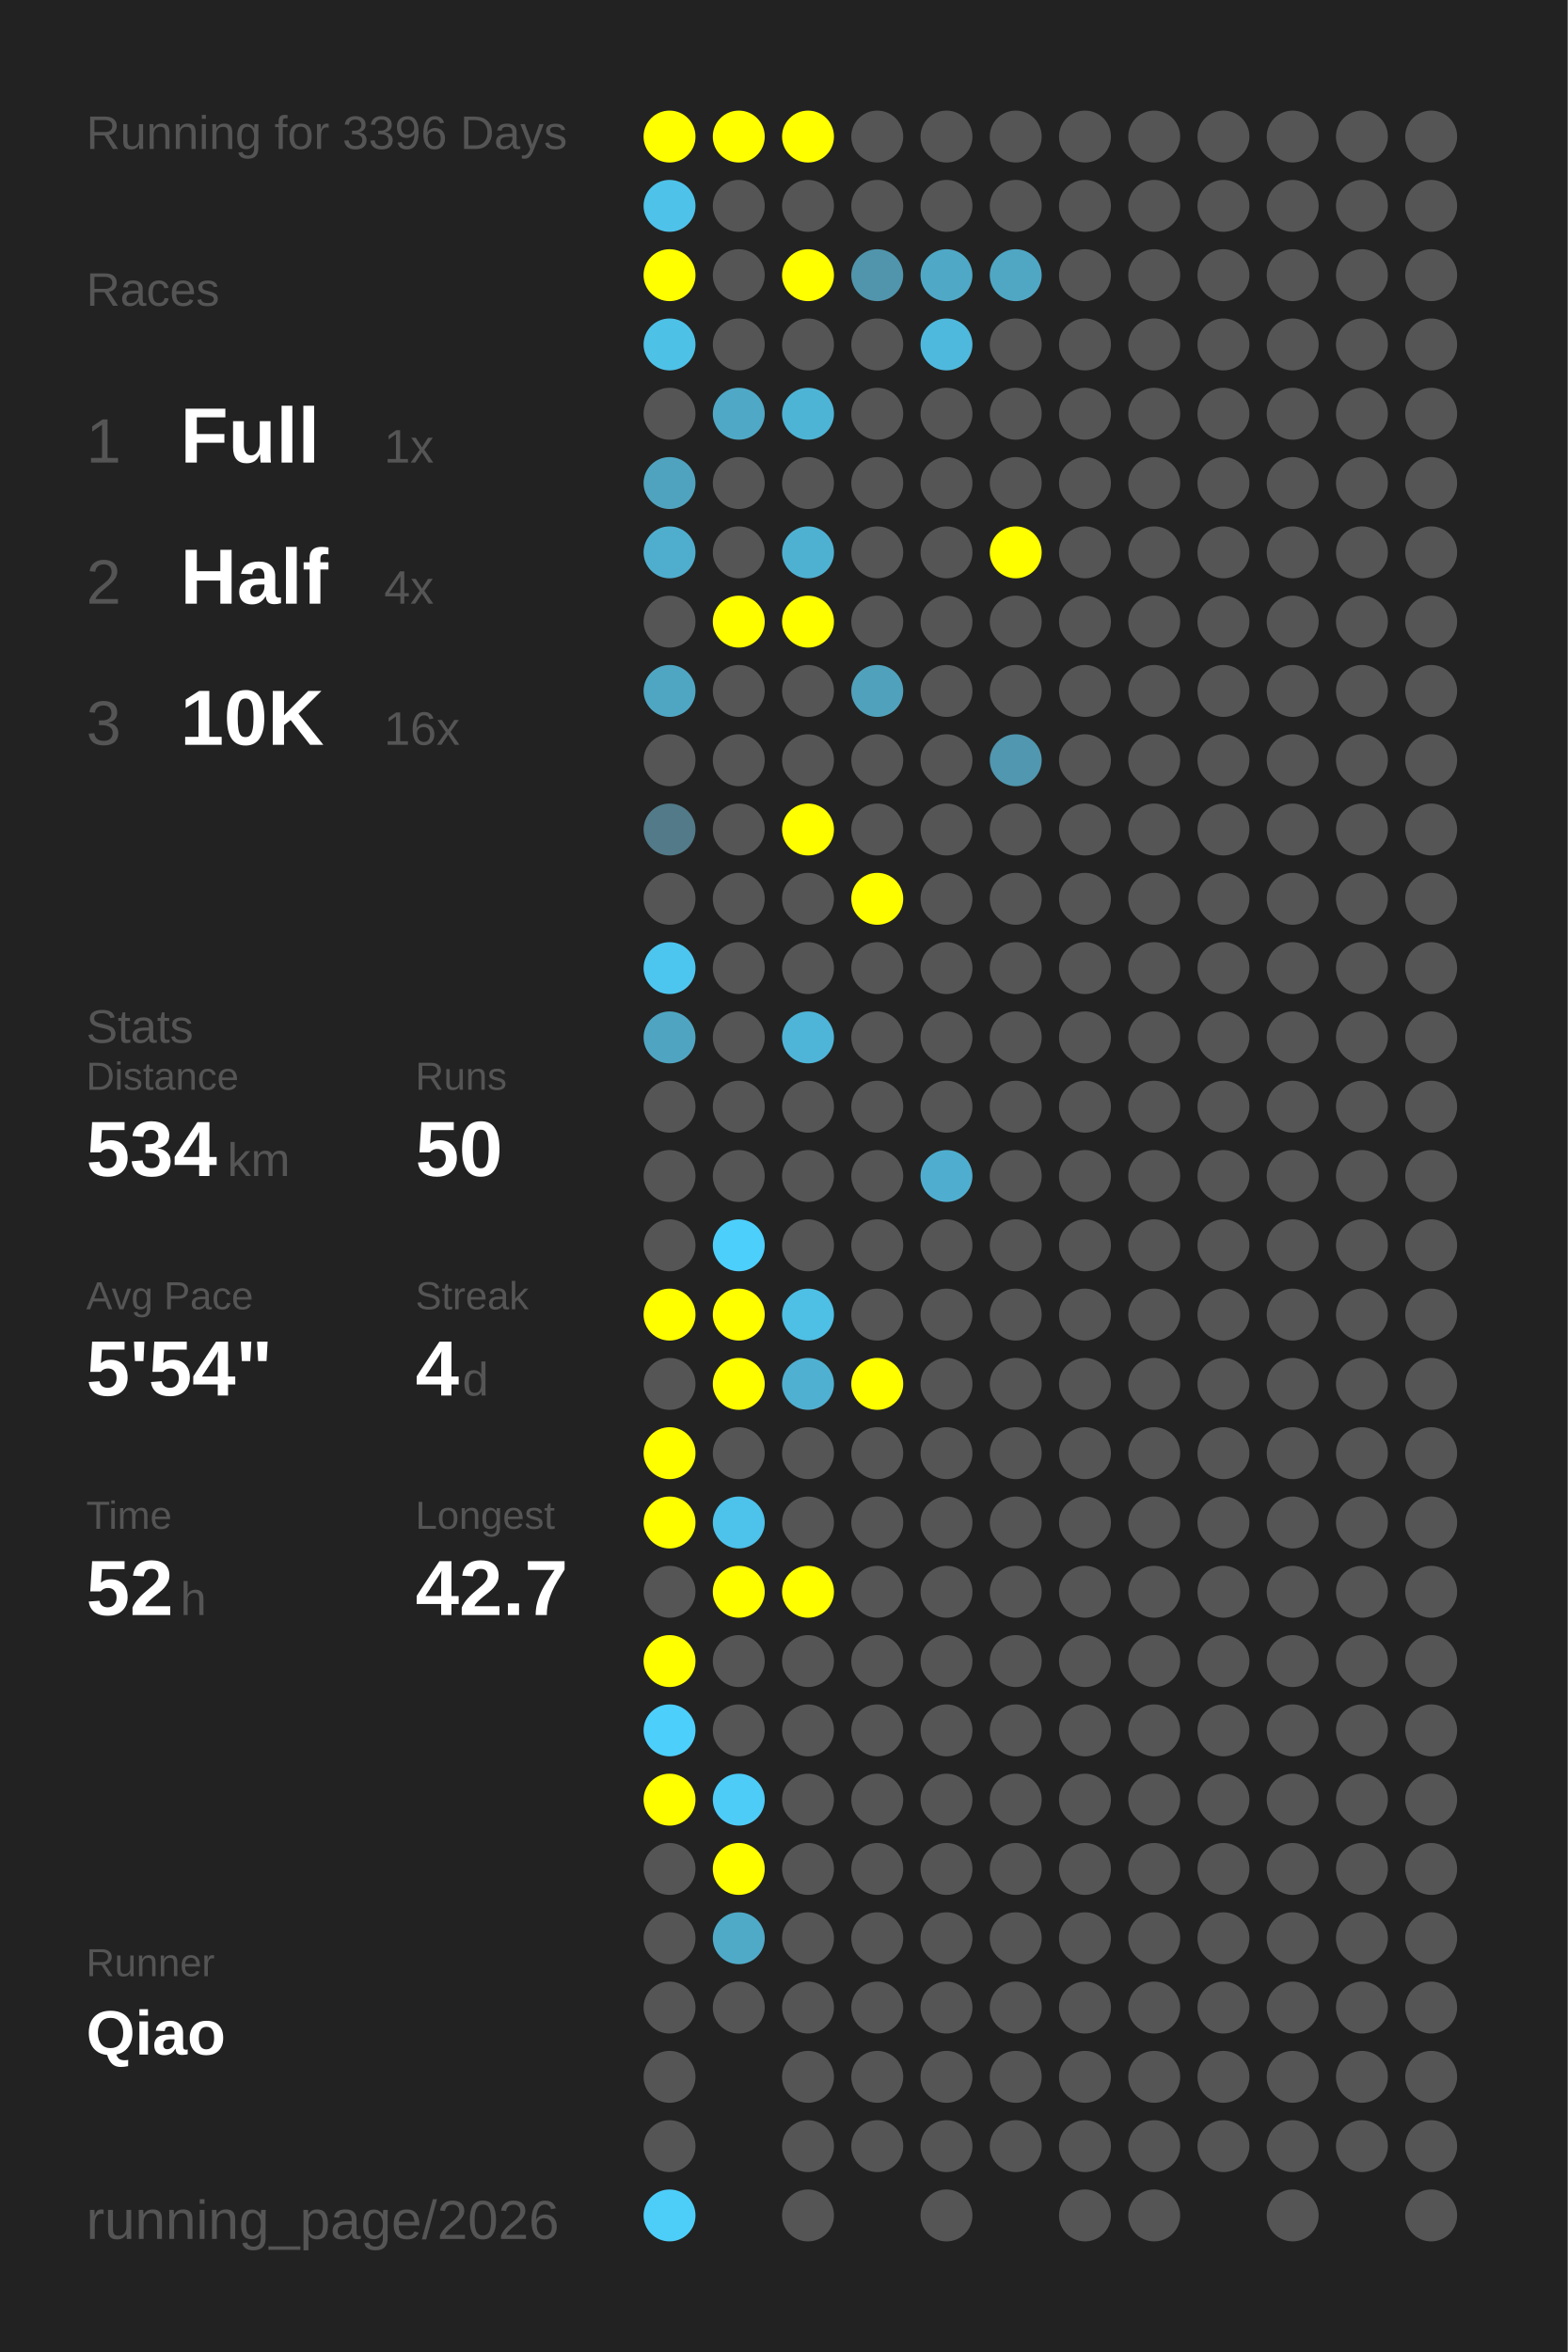
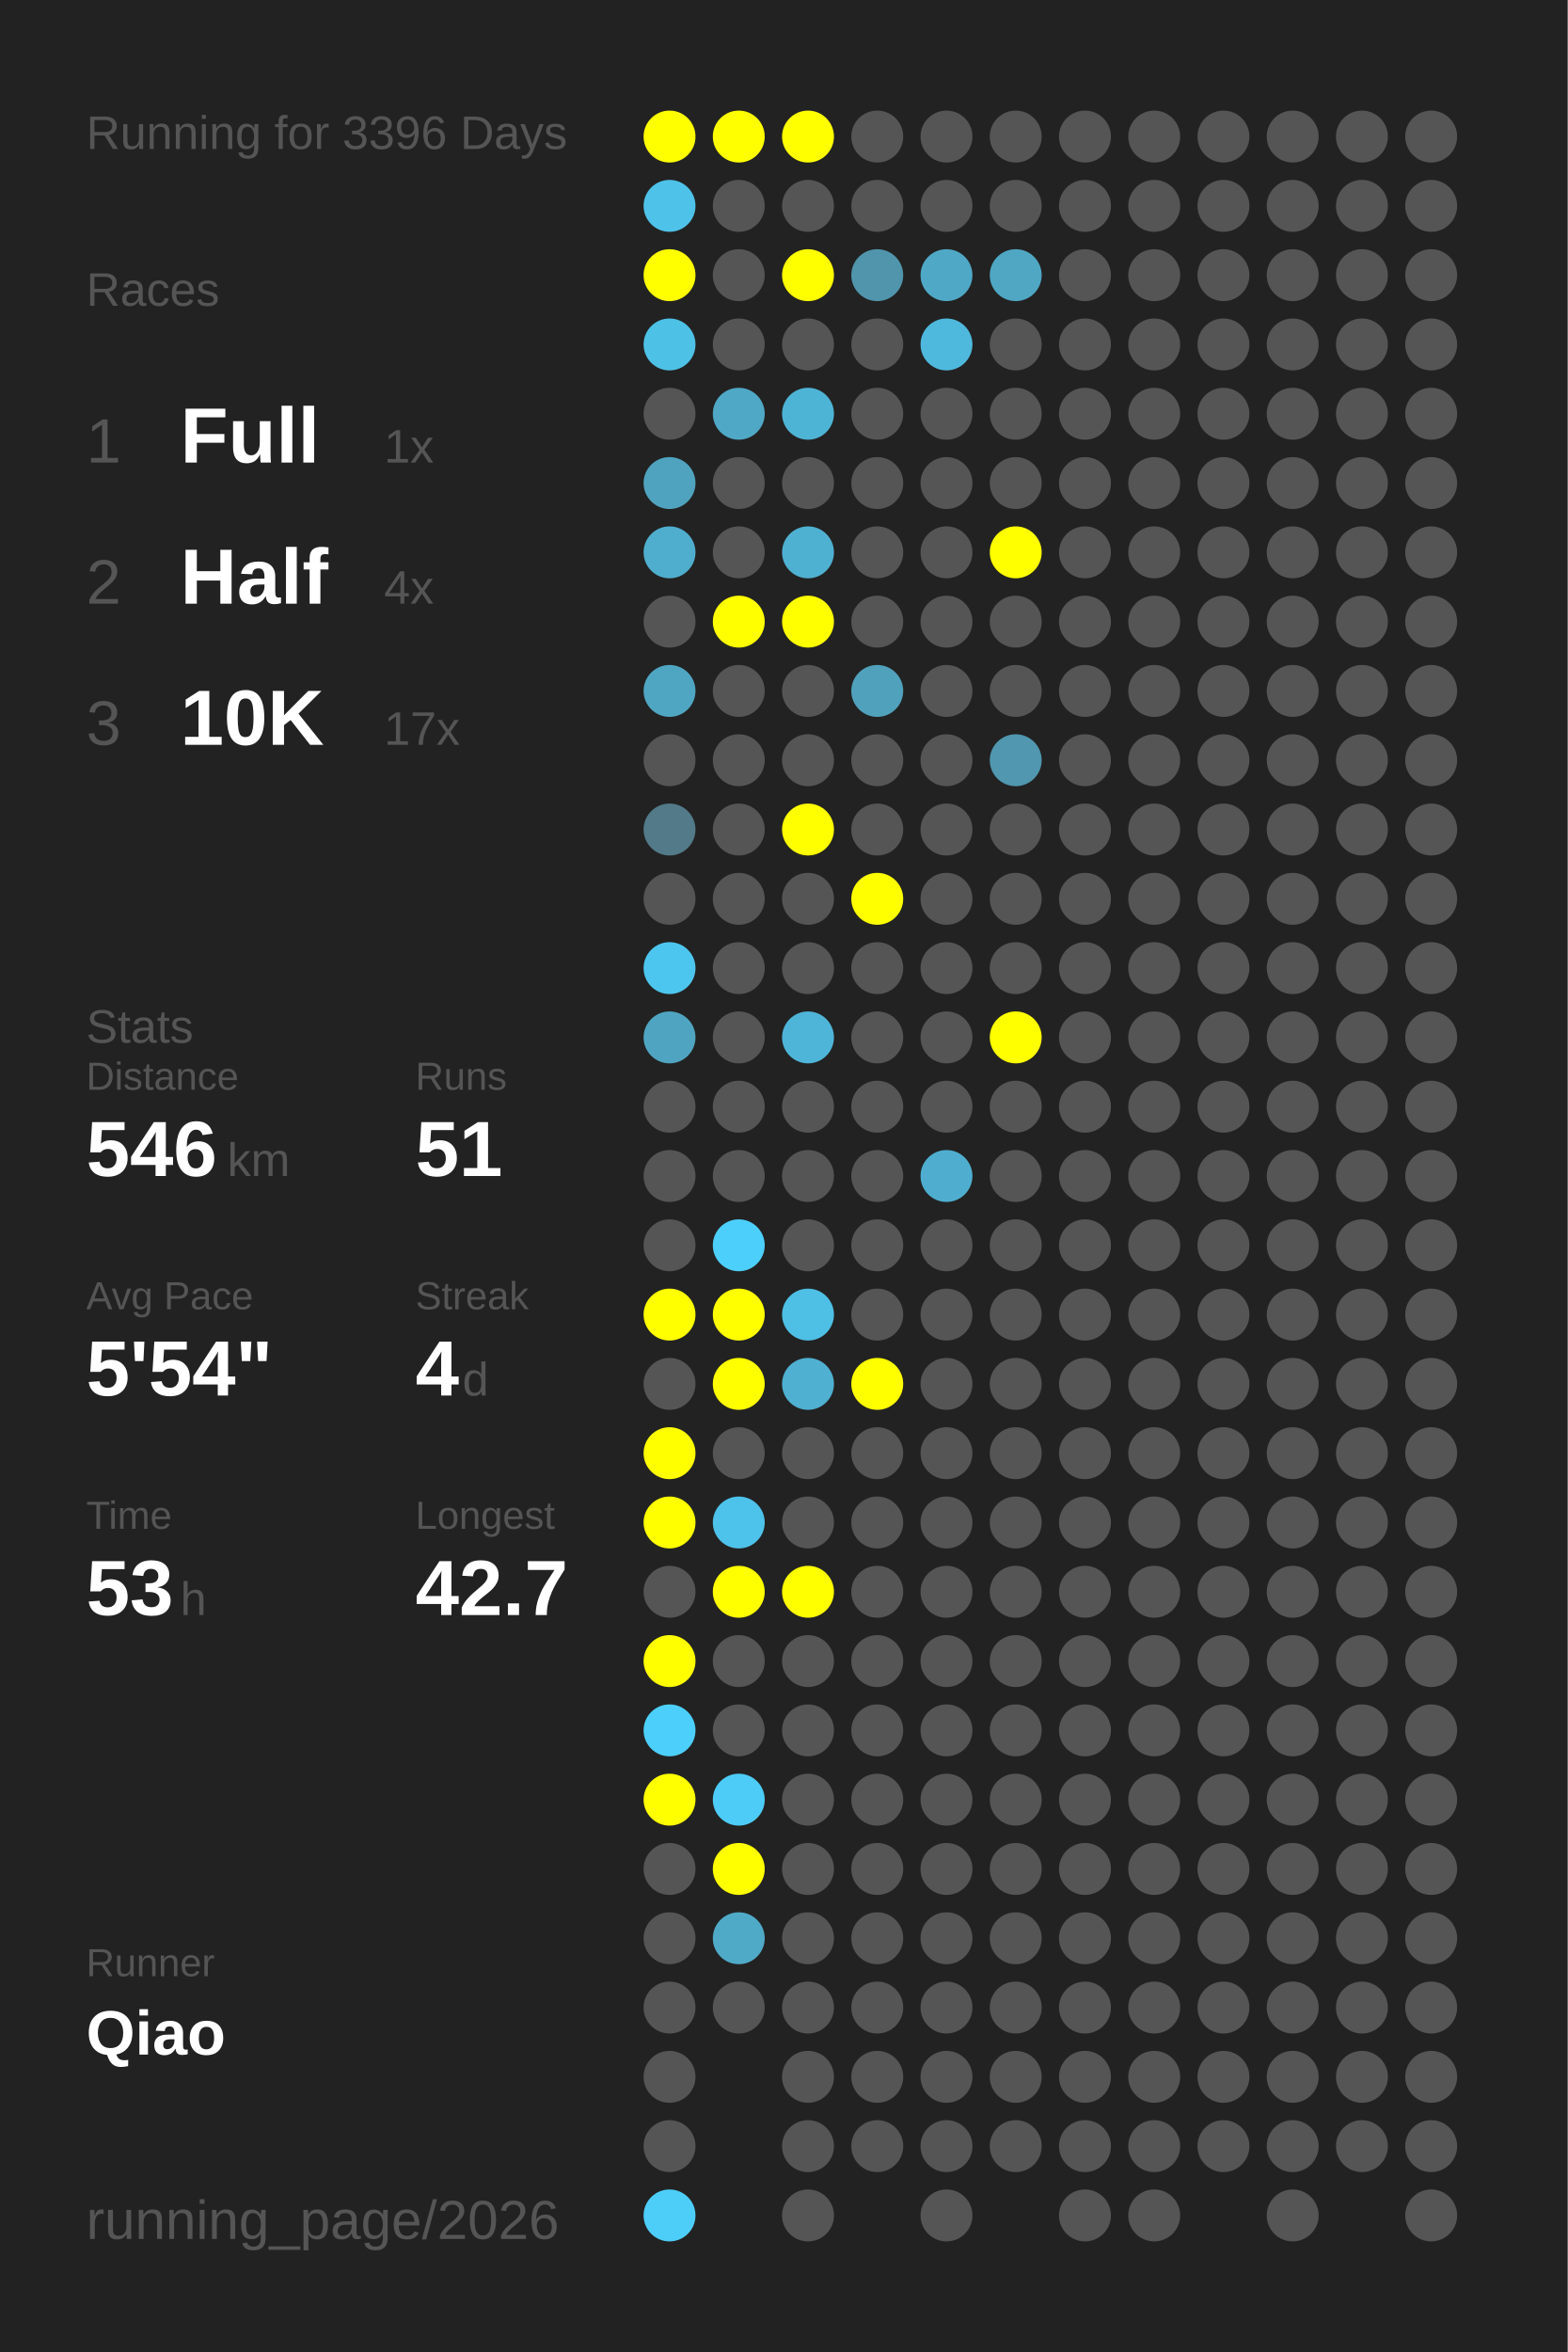
<svg xmlns="http://www.w3.org/2000/svg" baseProfile="full" height="300mm" version="1.1" viewBox="0,0,200,300" width="200mm">
  <defs />
  <rect fill="#222222" height="300" width="200" x="0" y="0" />
  <text fill="#555555" style="font-size:6px; font-family:Arial;" x="11" y="19">Running for 3396 Days</text>
  <text fill="#555555" style="font-size:6px; font-family:Arial;" x="11" y="39">Races</text>
  <text fill="#555555" style="font-size:8px; font-family:Arial;" x="11" y="59">1</text>
  <text fill="#FFFFFF" style="font-size:10px; font-family:Arial; font-weight:bold;" x="23" y="59">Full</text>
  <text fill="#555555" style="font-size:6px; font-family:Arial;" x="49" y="59">1x</text>
  <text fill="#555555" style="font-size:8px; font-family:Arial;" x="11" y="77">2</text>
  <text fill="#FFFFFF" style="font-size:10px; font-family:Arial; font-weight:bold;" x="23" y="77">Half</text>
  <text fill="#555555" style="font-size:6px; font-family:Arial;" x="49" y="77">4x</text>
  <text fill="#555555" style="font-size:8px; font-family:Arial;" x="11" y="95">3</text>
  <text fill="#FFFFFF" style="font-size:10px; font-family:Arial; font-weight:bold;" x="23" y="95">10K</text>
-   <text fill="#555555" style="font-size:6px; font-family:Arial;" x="49" y="95">16x</text>
+   <text fill="#555555" style="font-size:6px; font-family:Arial;" x="49" y="95">17x</text>
  <text fill="#555555" style="font-size:6px; font-family:Arial;" x="11" y="133">Stats</text>
  <text fill="#555555" style="font-size:5px; font-family:Arial;" x="11" y="139">Distance</text>
-   <text fill="#FFFFFF" style="font-size:10px; font-family:Arial; font-weight:bold;" x="11" y="150">534</text>
+   <text fill="#FFFFFF" style="font-size:10px; font-family:Arial; font-weight:bold;" x="11" y="150">546</text>
  <text fill="#555555" style="font-size:6px; font-family:Arial;" x="29" y="150">km</text>
  <text fill="#555555" style="font-size:5px; font-family:Arial;" x="53" y="139">Runs</text>
-   <text fill="#FFFFFF" style="font-size:10px; font-family:Arial; font-weight:bold;" x="53" y="150">50</text>
+   <text fill="#FFFFFF" style="font-size:10px; font-family:Arial; font-weight:bold;" x="53" y="150">51</text>
  <text fill="#555555" style="font-size:5px; font-family:Arial;" x="11" y="167">Avg Pace</text>
  <text fill="#FFFFFF" style="font-size:10px; font-family:Arial; font-weight:bold;" x="11" y="178">5'54"</text>
  <text fill="#555555" style="font-size:5px; font-family:Arial;" x="53" y="167">Streak</text>
  <text fill="#FFFFFF" style="font-size:10px; font-family:Arial; font-weight:bold;" x="53" y="178">4</text>
  <text fill="#555555" style="font-size:6px; font-family:Arial;" x="59" y="178">d</text>
  <text fill="#555555" style="font-size:5px; font-family:Arial;" x="11" y="195">Time</text>
-   <text fill="#FFFFFF" style="font-size:10px; font-family:Arial; font-weight:bold;" x="11" y="206">52</text>
+   <text fill="#FFFFFF" style="font-size:10px; font-family:Arial; font-weight:bold;" x="11" y="206">53</text>
  <text fill="#555555" style="font-size:6px; font-family:Arial;" x="23" y="206">h</text>
  <text fill="#555555" style="font-size:5px; font-family:Arial;" x="53" y="195">Longest</text>
  <text fill="#FFFFFF" style="font-size:10px; font-family:Arial; font-weight:bold;" x="53" y="206">42.7</text>
  <text fill="#555555" style="font-size:5px; font-family:Arial;" x="11" y="252.065">Runner</text>
  <text fill="#FFFFFF" style="font-size:8px; font-family:Arial; font-weight:bold;" x="11" y="262.065">Qiao</text>
  <text fill="#555555" style="font-size:7px; font-family:Arial;" x="11" y="285.581">running_page/2026</text>
  <circle cx="85.417" cy="17.419" fill="#FFFF00" r="3.312" />
  <circle cx="85.417" cy="26.258" fill="#4ec2e9" r="3.312" />
  <circle cx="85.417" cy="35.097" fill="#FFFF00" r="3.312" />
  <circle cx="85.417" cy="43.935" fill="#4ec1e7" r="3.312" />
  <circle cx="85.417" cy="52.774" fill="#555555" r="3.312" />
  <circle cx="85.417" cy="61.613" fill="#4fa3bf" r="3.312" />
  <circle cx="85.417" cy="70.452" fill="#4faece" r="3.312" />
  <circle cx="85.417" cy="79.29" fill="#555555" r="3.312" />
  <circle cx="85.417" cy="88.129" fill="#4fa6c3" r="3.312" />
  <circle cx="85.417" cy="96.968" fill="#555555" r="3.312" />
  <circle cx="85.417" cy="105.806" fill="#527a88" r="3.312" />
  <circle cx="85.417" cy="114.645" fill="#555555" r="3.312" />
  <circle cx="85.417" cy="123.484" fill="#4dc6ef" r="3.312" />
  <circle cx="85.417" cy="132.323" fill="#4fa5c1" r="3.312" />
  <circle cx="85.417" cy="141.161" fill="#555555" r="3.312" />
  <circle cx="85.417" cy="150" fill="#555555" r="3.312" />
  <circle cx="85.417" cy="158.839" fill="#555555" r="3.312" />
  <circle cx="85.417" cy="167.677" fill="#FFFF00" r="3.312" />
  <circle cx="85.417" cy="176.516" fill="#555555" r="3.312" />
  <circle cx="85.417" cy="185.355" fill="#FFFF00" r="3.312" />
  <circle cx="85.417" cy="194.194" fill="#FFFF00" r="3.312" />
  <circle cx="85.417" cy="203.032" fill="#555555" r="3.312" />
  <circle cx="85.417" cy="211.871" fill="#FFFF00" r="3.312" />
  <circle cx="85.417" cy="220.71" fill="#4dcffb" r="3.312" />
  <circle cx="85.417" cy="229.548" fill="#FFFF00" r="3.312" />
  <circle cx="85.417" cy="238.387" fill="#555555" r="3.312" />
  <circle cx="85.417" cy="247.226" fill="#555555" r="3.312" />
  <circle cx="85.417" cy="256.065" fill="#555555" r="3.312" />
  <circle cx="85.417" cy="264.903" fill="#555555" r="3.312" />
  <circle cx="85.417" cy="273.742" fill="#555555" r="3.312" />
  <circle cx="85.417" cy="282.581" fill="#4dcef9" r="3.312" />
  <circle cx="94.25" cy="17.419" fill="#FFFF00" r="3.312" />
  <circle cx="94.25" cy="26.258" fill="#555555" r="3.312" />
  <circle cx="94.25" cy="35.097" fill="#555555" r="3.312" />
  <circle cx="94.25" cy="43.935" fill="#555555" r="3.312" />
  <circle cx="94.25" cy="52.774" fill="#4fa8c6" r="3.312" />
  <circle cx="94.25" cy="61.613" fill="#555555" r="3.312" />
  <circle cx="94.25" cy="70.452" fill="#555555" r="3.312" />
  <circle cx="94.25" cy="79.29" fill="#FFFF00" r="3.312" />
  <circle cx="94.25" cy="88.129" fill="#555555" r="3.312" />
  <circle cx="94.25" cy="96.968" fill="#555555" r="3.312" />
  <circle cx="94.25" cy="105.806" fill="#555555" r="3.312" />
  <circle cx="94.25" cy="114.645" fill="#555555" r="3.312" />
  <circle cx="94.25" cy="123.484" fill="#555555" r="3.312" />
  <circle cx="94.25" cy="132.323" fill="#555555" r="3.312" />
  <circle cx="94.25" cy="141.161" fill="#555555" r="3.312" />
  <circle cx="94.25" cy="150" fill="#555555" r="3.312" />
  <circle cx="94.25" cy="158.839" fill="#4dcffb" r="3.312" />
  <circle cx="94.25" cy="167.677" fill="#FFFF00" r="3.312" />
  <circle cx="94.25" cy="176.516" fill="#FFFF00" r="3.312" />
  <circle cx="94.25" cy="185.355" fill="#555555" r="3.312" />
  <circle cx="94.25" cy="194.194" fill="#4dc2ea" r="3.312" />
  <circle cx="94.25" cy="203.032" fill="#FFFF00" r="3.312" />
  <circle cx="94.25" cy="211.871" fill="#555555" r="3.312" />
  <circle cx="94.25" cy="220.71" fill="#555555" r="3.312" />
  <circle cx="94.25" cy="229.548" fill="#4dccf7" r="3.312" />
  <circle cx="94.25" cy="238.387" fill="#FFFF00" r="3.312" />
  <circle cx="94.25" cy="247.226" fill="#4faac8" r="3.312" />
  <circle cx="94.25" cy="256.065" fill="#555555" r="3.312" />
  <circle cx="103.083" cy="17.419" fill="#FFFF00" r="3.312" />
  <circle cx="103.083" cy="26.258" fill="#555555" r="3.312" />
  <circle cx="103.083" cy="35.097" fill="#FFFF00" r="3.312" />
  <circle cx="103.083" cy="43.935" fill="#555555" r="3.312" />
  <circle cx="103.083" cy="52.774" fill="#4eb4d6" r="3.312" />
  <circle cx="103.083" cy="61.613" fill="#555555" r="3.312" />
  <circle cx="103.083" cy="70.452" fill="#4fb1d2" r="3.312" />
  <circle cx="103.083" cy="79.29" fill="#FFFF00" r="3.312" />
  <circle cx="103.083" cy="88.129" fill="#555555" r="3.312" />
  <circle cx="103.083" cy="96.968" fill="#555555" r="3.312" />
  <circle cx="103.083" cy="105.806" fill="#FFFF00" r="3.312" />
  <circle cx="103.083" cy="114.645" fill="#555555" r="3.312" />
  <circle cx="103.083" cy="123.484" fill="#555555" r="3.312" />
  <circle cx="103.083" cy="132.323" fill="#4eb5d8" r="3.312" />
  <circle cx="103.083" cy="141.161" fill="#555555" r="3.312" />
  <circle cx="103.083" cy="150" fill="#555555" r="3.312" />
  <circle cx="103.083" cy="158.839" fill="#555555" r="3.312" />
  <circle cx="103.083" cy="167.677" fill="#4ebfe5" r="3.312" />
  <circle cx="103.083" cy="176.516" fill="#4fb0d1" r="3.312" />
  <circle cx="103.083" cy="185.355" fill="#555555" r="3.312" />
  <circle cx="103.083" cy="194.194" fill="#555555" r="3.312" />
  <circle cx="103.083" cy="203.032" fill="#FFFF00" r="3.312" />
  <circle cx="103.083" cy="211.871" fill="#555555" r="3.312" />
  <circle cx="103.083" cy="220.71" fill="#555555" r="3.312" />
  <circle cx="103.083" cy="229.548" fill="#555555" r="3.312" />
  <circle cx="103.083" cy="238.387" fill="#555555" r="3.312" />
  <circle cx="103.083" cy="247.226" fill="#555555" r="3.312" />
  <circle cx="103.083" cy="256.065" fill="#555555" r="3.312" />
  <circle cx="103.083" cy="264.903" fill="#555555" r="3.312" />
  <circle cx="103.083" cy="273.742" fill="#555555" r="3.312" />
  <circle cx="103.083" cy="282.581" fill="#555555" r="3.312" />
  <circle cx="111.917" cy="17.419" fill="#555555" r="3.312" />
  <circle cx="111.917" cy="26.258" fill="#555555" r="3.312" />
  <circle cx="111.917" cy="35.097" fill="#5095ac" r="3.312" />
  <circle cx="111.917" cy="43.935" fill="#555555" r="3.312" />
  <circle cx="111.917" cy="52.774" fill="#555555" r="3.312" />
  <circle cx="111.917" cy="61.613" fill="#555555" r="3.312" />
  <circle cx="111.917" cy="70.452" fill="#555555" r="3.312" />
  <circle cx="111.917" cy="79.29" fill="#555555" r="3.312" />
  <circle cx="111.917" cy="88.129" fill="#50a1bc" r="3.312" />
  <circle cx="111.917" cy="96.968" fill="#555555" r="3.312" />
  <circle cx="111.917" cy="105.806" fill="#555555" r="3.312" />
  <circle cx="111.917" cy="114.645" fill="#FFFF00" r="3.312" />
  <circle cx="111.917" cy="123.484" fill="#555555" r="3.312" />
  <circle cx="111.917" cy="132.323" fill="#555555" r="3.312" />
  <circle cx="111.917" cy="141.161" fill="#555555" r="3.312" />
  <circle cx="111.917" cy="150" fill="#555555" r="3.312" />
  <circle cx="111.917" cy="158.839" fill="#555555" r="3.312" />
  <circle cx="111.917" cy="167.677" fill="#555555" r="3.312" />
  <circle cx="111.917" cy="176.516" fill="#FFFF00" r="3.312" />
  <circle cx="111.917" cy="185.355" fill="#555555" r="3.312" />
  <circle cx="111.917" cy="194.194" fill="#555555" r="3.312" />
  <circle cx="111.917" cy="203.032" fill="#555555" r="3.312" />
  <circle cx="111.917" cy="211.871" fill="#555555" r="3.312" />
  <circle cx="111.917" cy="220.71" fill="#555555" r="3.312" />
  <circle cx="111.917" cy="229.548" fill="#555555" r="3.312" />
  <circle cx="111.917" cy="238.387" fill="#555555" r="3.312" />
  <circle cx="111.917" cy="247.226" fill="#555555" r="3.312" />
  <circle cx="111.917" cy="256.065" fill="#555555" r="3.312" />
  <circle cx="111.917" cy="264.903" fill="#555555" r="3.312" />
  <circle cx="111.917" cy="273.742" fill="#555555" r="3.312" />
  <circle cx="120.75" cy="17.419" fill="#555555" r="3.312" />
  <circle cx="120.75" cy="26.258" fill="#555555" r="3.312" />
  <circle cx="120.75" cy="35.097" fill="#4fa8c6" r="3.312" />
  <circle cx="120.75" cy="43.935" fill="#4eb9dd" r="3.312" />
  <circle cx="120.75" cy="52.774" fill="#555555" r="3.312" />
  <circle cx="120.75" cy="61.613" fill="#555555" r="3.312" />
  <circle cx="120.75" cy="70.452" fill="#555555" r="3.312" />
  <circle cx="120.75" cy="79.29" fill="#555555" r="3.312" />
  <circle cx="120.75" cy="88.129" fill="#555555" r="3.312" />
  <circle cx="120.75" cy="96.968" fill="#555555" r="3.312" />
  <circle cx="120.75" cy="105.806" fill="#555555" r="3.312" />
  <circle cx="120.75" cy="114.645" fill="#555555" r="3.312" />
  <circle cx="120.75" cy="123.484" fill="#555555" r="3.312" />
  <circle cx="120.75" cy="132.323" fill="#555555" r="3.312" />
  <circle cx="120.75" cy="141.161" fill="#555555" r="3.312" />
  <circle cx="120.75" cy="150" fill="#4faecf" r="3.312" />
  <circle cx="120.75" cy="158.839" fill="#555555" r="3.312" />
  <circle cx="120.75" cy="167.677" fill="#555555" r="3.312" />
  <circle cx="120.75" cy="176.516" fill="#555555" r="3.312" />
  <circle cx="120.75" cy="185.355" fill="#555555" r="3.312" />
  <circle cx="120.75" cy="194.194" fill="#555555" r="3.312" />
  <circle cx="120.75" cy="203.032" fill="#555555" r="3.312" />
  <circle cx="120.75" cy="211.871" fill="#555555" r="3.312" />
  <circle cx="120.75" cy="220.71" fill="#555555" r="3.312" />
  <circle cx="120.75" cy="229.548" fill="#555555" r="3.312" />
  <circle cx="120.75" cy="238.387" fill="#555555" r="3.312" />
  <circle cx="120.75" cy="247.226" fill="#555555" r="3.312" />
  <circle cx="120.75" cy="256.065" fill="#555555" r="3.312" />
  <circle cx="120.75" cy="264.903" fill="#555555" r="3.312" />
  <circle cx="120.75" cy="273.742" fill="#555555" r="3.312" />
  <circle cx="120.75" cy="282.581" fill="#555555" r="3.312" />
  <circle cx="129.583" cy="17.419" fill="#555555" r="3.312" />
  <circle cx="129.583" cy="26.258" fill="#555555" r="3.312" />
  <circle cx="129.583" cy="35.097" fill="#4fa7c4" r="3.312" />
  <circle cx="129.583" cy="43.935" fill="#555555" r="3.312" />
  <circle cx="129.583" cy="52.774" fill="#555555" r="3.312" />
  <circle cx="129.583" cy="61.613" fill="#555555" r="3.312" />
  <circle cx="129.583" cy="70.452" fill="#FFFF00" r="3.312" />
  <circle cx="129.583" cy="79.29" fill="#555555" r="3.312" />
  <circle cx="129.583" cy="88.129" fill="#555555" r="3.312" />
  <circle cx="129.583" cy="96.968" fill="#5097af" r="3.312" />
  <circle cx="129.583" cy="105.806" fill="#555555" r="3.312" />
  <circle cx="129.583" cy="114.645" fill="#555555" r="3.312" />
  <circle cx="129.583" cy="123.484" fill="#555555" r="3.312" />
-   <circle cx="129.583" cy="132.323" fill="#555555" r="3.312" />
+   <circle cx="129.583" cy="132.323" fill="#FFFF00" r="3.312" />
  <circle cx="129.583" cy="141.161" fill="#555555" r="3.312" />
  <circle cx="129.583" cy="150" fill="#555555" r="3.312" />
  <circle cx="129.583" cy="158.839" fill="#555555" r="3.312" />
  <circle cx="129.583" cy="167.677" fill="#555555" r="3.312" />
  <circle cx="129.583" cy="176.516" fill="#555555" r="3.312" />
  <circle cx="129.583" cy="185.355" fill="#555555" r="3.312" />
  <circle cx="129.583" cy="194.194" fill="#555555" r="3.312" />
  <circle cx="129.583" cy="203.032" fill="#555555" r="3.312" />
  <circle cx="129.583" cy="211.871" fill="#555555" r="3.312" />
  <circle cx="129.583" cy="220.71" fill="#555555" r="3.312" />
  <circle cx="129.583" cy="229.548" fill="#555555" r="3.312" />
  <circle cx="129.583" cy="238.387" fill="#555555" r="3.312" />
  <circle cx="129.583" cy="247.226" fill="#555555" r="3.312" />
  <circle cx="129.583" cy="256.065" fill="#555555" r="3.312" />
  <circle cx="129.583" cy="264.903" fill="#555555" r="3.312" />
  <circle cx="129.583" cy="273.742" fill="#555555" r="3.312" />
  <circle cx="138.417" cy="17.419" fill="#555555" r="3.312" />
  <circle cx="138.417" cy="26.258" fill="#555555" r="3.312" />
  <circle cx="138.417" cy="35.097" fill="#555555" r="3.312" />
  <circle cx="138.417" cy="43.935" fill="#555555" r="3.312" />
  <circle cx="138.417" cy="52.774" fill="#555555" r="3.312" />
  <circle cx="138.417" cy="61.613" fill="#555555" r="3.312" />
  <circle cx="138.417" cy="70.452" fill="#555555" r="3.312" />
  <circle cx="138.417" cy="79.29" fill="#555555" r="3.312" />
  <circle cx="138.417" cy="88.129" fill="#555555" r="3.312" />
  <circle cx="138.417" cy="96.968" fill="#555555" r="3.312" />
  <circle cx="138.417" cy="105.806" fill="#555555" r="3.312" />
  <circle cx="138.417" cy="114.645" fill="#555555" r="3.312" />
  <circle cx="138.417" cy="123.484" fill="#555555" r="3.312" />
  <circle cx="138.417" cy="132.323" fill="#555555" r="3.312" />
  <circle cx="138.417" cy="141.161" fill="#555555" r="3.312" />
  <circle cx="138.417" cy="150" fill="#555555" r="3.312" />
  <circle cx="138.417" cy="158.839" fill="#555555" r="3.312" />
  <circle cx="138.417" cy="167.677" fill="#555555" r="3.312" />
  <circle cx="138.417" cy="176.516" fill="#555555" r="3.312" />
  <circle cx="138.417" cy="185.355" fill="#555555" r="3.312" />
  <circle cx="138.417" cy="194.194" fill="#555555" r="3.312" />
  <circle cx="138.417" cy="203.032" fill="#555555" r="3.312" />
  <circle cx="138.417" cy="211.871" fill="#555555" r="3.312" />
  <circle cx="138.417" cy="220.71" fill="#555555" r="3.312" />
  <circle cx="138.417" cy="229.548" fill="#555555" r="3.312" />
  <circle cx="138.417" cy="238.387" fill="#555555" r="3.312" />
  <circle cx="138.417" cy="247.226" fill="#555555" r="3.312" />
  <circle cx="138.417" cy="256.065" fill="#555555" r="3.312" />
  <circle cx="138.417" cy="264.903" fill="#555555" r="3.312" />
  <circle cx="138.417" cy="273.742" fill="#555555" r="3.312" />
  <circle cx="138.417" cy="282.581" fill="#555555" r="3.312" />
  <circle cx="147.25" cy="17.419" fill="#555555" r="3.312" />
  <circle cx="147.25" cy="26.258" fill="#555555" r="3.312" />
  <circle cx="147.25" cy="35.097" fill="#555555" r="3.312" />
  <circle cx="147.25" cy="43.935" fill="#555555" r="3.312" />
  <circle cx="147.25" cy="52.774" fill="#555555" r="3.312" />
  <circle cx="147.25" cy="61.613" fill="#555555" r="3.312" />
  <circle cx="147.25" cy="70.452" fill="#555555" r="3.312" />
  <circle cx="147.25" cy="79.29" fill="#555555" r="3.312" />
  <circle cx="147.25" cy="88.129" fill="#555555" r="3.312" />
  <circle cx="147.25" cy="96.968" fill="#555555" r="3.312" />
  <circle cx="147.25" cy="105.806" fill="#555555" r="3.312" />
  <circle cx="147.25" cy="114.645" fill="#555555" r="3.312" />
  <circle cx="147.25" cy="123.484" fill="#555555" r="3.312" />
  <circle cx="147.25" cy="132.323" fill="#555555" r="3.312" />
  <circle cx="147.25" cy="141.161" fill="#555555" r="3.312" />
  <circle cx="147.25" cy="150" fill="#555555" r="3.312" />
  <circle cx="147.25" cy="158.839" fill="#555555" r="3.312" />
  <circle cx="147.25" cy="167.677" fill="#555555" r="3.312" />
  <circle cx="147.25" cy="176.516" fill="#555555" r="3.312" />
  <circle cx="147.25" cy="185.355" fill="#555555" r="3.312" />
  <circle cx="147.25" cy="194.194" fill="#555555" r="3.312" />
  <circle cx="147.25" cy="203.032" fill="#555555" r="3.312" />
  <circle cx="147.25" cy="211.871" fill="#555555" r="3.312" />
  <circle cx="147.25" cy="220.71" fill="#555555" r="3.312" />
  <circle cx="147.25" cy="229.548" fill="#555555" r="3.312" />
  <circle cx="147.25" cy="238.387" fill="#555555" r="3.312" />
  <circle cx="147.25" cy="247.226" fill="#555555" r="3.312" />
  <circle cx="147.25" cy="256.065" fill="#555555" r="3.312" />
  <circle cx="147.25" cy="264.903" fill="#555555" r="3.312" />
  <circle cx="147.25" cy="273.742" fill="#555555" r="3.312" />
  <circle cx="147.25" cy="282.581" fill="#555555" r="3.312" />
  <circle cx="156.083" cy="17.419" fill="#555555" r="3.312" />
  <circle cx="156.083" cy="26.258" fill="#555555" r="3.312" />
  <circle cx="156.083" cy="35.097" fill="#555555" r="3.312" />
  <circle cx="156.083" cy="43.935" fill="#555555" r="3.312" />
  <circle cx="156.083" cy="52.774" fill="#555555" r="3.312" />
  <circle cx="156.083" cy="61.613" fill="#555555" r="3.312" />
  <circle cx="156.083" cy="70.452" fill="#555555" r="3.312" />
  <circle cx="156.083" cy="79.29" fill="#555555" r="3.312" />
  <circle cx="156.083" cy="88.129" fill="#555555" r="3.312" />
  <circle cx="156.083" cy="96.968" fill="#555555" r="3.312" />
  <circle cx="156.083" cy="105.806" fill="#555555" r="3.312" />
  <circle cx="156.083" cy="114.645" fill="#555555" r="3.312" />
  <circle cx="156.083" cy="123.484" fill="#555555" r="3.312" />
  <circle cx="156.083" cy="132.323" fill="#555555" r="3.312" />
  <circle cx="156.083" cy="141.161" fill="#555555" r="3.312" />
  <circle cx="156.083" cy="150" fill="#555555" r="3.312" />
  <circle cx="156.083" cy="158.839" fill="#555555" r="3.312" />
  <circle cx="156.083" cy="167.677" fill="#555555" r="3.312" />
  <circle cx="156.083" cy="176.516" fill="#555555" r="3.312" />
  <circle cx="156.083" cy="185.355" fill="#555555" r="3.312" />
  <circle cx="156.083" cy="194.194" fill="#555555" r="3.312" />
  <circle cx="156.083" cy="203.032" fill="#555555" r="3.312" />
  <circle cx="156.083" cy="211.871" fill="#555555" r="3.312" />
  <circle cx="156.083" cy="220.71" fill="#555555" r="3.312" />
  <circle cx="156.083" cy="229.548" fill="#555555" r="3.312" />
  <circle cx="156.083" cy="238.387" fill="#555555" r="3.312" />
  <circle cx="156.083" cy="247.226" fill="#555555" r="3.312" />
  <circle cx="156.083" cy="256.065" fill="#555555" r="3.312" />
  <circle cx="156.083" cy="264.903" fill="#555555" r="3.312" />
  <circle cx="156.083" cy="273.742" fill="#555555" r="3.312" />
  <circle cx="164.917" cy="17.419" fill="#555555" r="3.312" />
  <circle cx="164.917" cy="26.258" fill="#555555" r="3.312" />
  <circle cx="164.917" cy="35.097" fill="#555555" r="3.312" />
  <circle cx="164.917" cy="43.935" fill="#555555" r="3.312" />
  <circle cx="164.917" cy="52.774" fill="#555555" r="3.312" />
  <circle cx="164.917" cy="61.613" fill="#555555" r="3.312" />
  <circle cx="164.917" cy="70.452" fill="#555555" r="3.312" />
  <circle cx="164.917" cy="79.29" fill="#555555" r="3.312" />
  <circle cx="164.917" cy="88.129" fill="#555555" r="3.312" />
  <circle cx="164.917" cy="96.968" fill="#555555" r="3.312" />
  <circle cx="164.917" cy="105.806" fill="#555555" r="3.312" />
  <circle cx="164.917" cy="114.645" fill="#555555" r="3.312" />
  <circle cx="164.917" cy="123.484" fill="#555555" r="3.312" />
  <circle cx="164.917" cy="132.323" fill="#555555" r="3.312" />
  <circle cx="164.917" cy="141.161" fill="#555555" r="3.312" />
  <circle cx="164.917" cy="150" fill="#555555" r="3.312" />
  <circle cx="164.917" cy="158.839" fill="#555555" r="3.312" />
  <circle cx="164.917" cy="167.677" fill="#555555" r="3.312" />
  <circle cx="164.917" cy="176.516" fill="#555555" r="3.312" />
  <circle cx="164.917" cy="185.355" fill="#555555" r="3.312" />
  <circle cx="164.917" cy="194.194" fill="#555555" r="3.312" />
  <circle cx="164.917" cy="203.032" fill="#555555" r="3.312" />
  <circle cx="164.917" cy="211.871" fill="#555555" r="3.312" />
  <circle cx="164.917" cy="220.71" fill="#555555" r="3.312" />
  <circle cx="164.917" cy="229.548" fill="#555555" r="3.312" />
  <circle cx="164.917" cy="238.387" fill="#555555" r="3.312" />
  <circle cx="164.917" cy="247.226" fill="#555555" r="3.312" />
  <circle cx="164.917" cy="256.065" fill="#555555" r="3.312" />
  <circle cx="164.917" cy="264.903" fill="#555555" r="3.312" />
  <circle cx="164.917" cy="273.742" fill="#555555" r="3.312" />
  <circle cx="164.917" cy="282.581" fill="#555555" r="3.312" />
  <circle cx="173.75" cy="17.419" fill="#555555" r="3.312" />
  <circle cx="173.75" cy="26.258" fill="#555555" r="3.312" />
  <circle cx="173.75" cy="35.097" fill="#555555" r="3.312" />
  <circle cx="173.75" cy="43.935" fill="#555555" r="3.312" />
  <circle cx="173.75" cy="52.774" fill="#555555" r="3.312" />
  <circle cx="173.75" cy="61.613" fill="#555555" r="3.312" />
  <circle cx="173.75" cy="70.452" fill="#555555" r="3.312" />
  <circle cx="173.75" cy="79.29" fill="#555555" r="3.312" />
  <circle cx="173.75" cy="88.129" fill="#555555" r="3.312" />
  <circle cx="173.75" cy="96.968" fill="#555555" r="3.312" />
  <circle cx="173.75" cy="105.806" fill="#555555" r="3.312" />
  <circle cx="173.75" cy="114.645" fill="#555555" r="3.312" />
  <circle cx="173.75" cy="123.484" fill="#555555" r="3.312" />
  <circle cx="173.75" cy="132.323" fill="#555555" r="3.312" />
  <circle cx="173.75" cy="141.161" fill="#555555" r="3.312" />
  <circle cx="173.75" cy="150" fill="#555555" r="3.312" />
  <circle cx="173.75" cy="158.839" fill="#555555" r="3.312" />
  <circle cx="173.75" cy="167.677" fill="#555555" r="3.312" />
  <circle cx="173.75" cy="176.516" fill="#555555" r="3.312" />
  <circle cx="173.75" cy="185.355" fill="#555555" r="3.312" />
  <circle cx="173.75" cy="194.194" fill="#555555" r="3.312" />
  <circle cx="173.75" cy="203.032" fill="#555555" r="3.312" />
  <circle cx="173.75" cy="211.871" fill="#555555" r="3.312" />
  <circle cx="173.75" cy="220.71" fill="#555555" r="3.312" />
  <circle cx="173.75" cy="229.548" fill="#555555" r="3.312" />
  <circle cx="173.75" cy="238.387" fill="#555555" r="3.312" />
  <circle cx="173.75" cy="247.226" fill="#555555" r="3.312" />
  <circle cx="173.75" cy="256.065" fill="#555555" r="3.312" />
  <circle cx="173.75" cy="264.903" fill="#555555" r="3.312" />
  <circle cx="173.75" cy="273.742" fill="#555555" r="3.312" />
  <circle cx="182.583" cy="17.419" fill="#555555" r="3.312" />
  <circle cx="182.583" cy="26.258" fill="#555555" r="3.312" />
  <circle cx="182.583" cy="35.097" fill="#555555" r="3.312" />
  <circle cx="182.583" cy="43.935" fill="#555555" r="3.312" />
  <circle cx="182.583" cy="52.774" fill="#555555" r="3.312" />
  <circle cx="182.583" cy="61.613" fill="#555555" r="3.312" />
  <circle cx="182.583" cy="70.452" fill="#555555" r="3.312" />
  <circle cx="182.583" cy="79.29" fill="#555555" r="3.312" />
  <circle cx="182.583" cy="88.129" fill="#555555" r="3.312" />
  <circle cx="182.583" cy="96.968" fill="#555555" r="3.312" />
  <circle cx="182.583" cy="105.806" fill="#555555" r="3.312" />
  <circle cx="182.583" cy="114.645" fill="#555555" r="3.312" />
  <circle cx="182.583" cy="123.484" fill="#555555" r="3.312" />
  <circle cx="182.583" cy="132.323" fill="#555555" r="3.312" />
  <circle cx="182.583" cy="141.161" fill="#555555" r="3.312" />
  <circle cx="182.583" cy="150" fill="#555555" r="3.312" />
  <circle cx="182.583" cy="158.839" fill="#555555" r="3.312" />
  <circle cx="182.583" cy="167.677" fill="#555555" r="3.312" />
  <circle cx="182.583" cy="176.516" fill="#555555" r="3.312" />
  <circle cx="182.583" cy="185.355" fill="#555555" r="3.312" />
  <circle cx="182.583" cy="194.194" fill="#555555" r="3.312" />
  <circle cx="182.583" cy="203.032" fill="#555555" r="3.312" />
  <circle cx="182.583" cy="211.871" fill="#555555" r="3.312" />
  <circle cx="182.583" cy="220.71" fill="#555555" r="3.312" />
  <circle cx="182.583" cy="229.548" fill="#555555" r="3.312" />
  <circle cx="182.583" cy="238.387" fill="#555555" r="3.312" />
  <circle cx="182.583" cy="247.226" fill="#555555" r="3.312" />
  <circle cx="182.583" cy="256.065" fill="#555555" r="3.312" />
  <circle cx="182.583" cy="264.903" fill="#555555" r="3.312" />
  <circle cx="182.583" cy="273.742" fill="#555555" r="3.312" />
  <circle cx="182.583" cy="282.581" fill="#555555" r="3.312" />
</svg>
